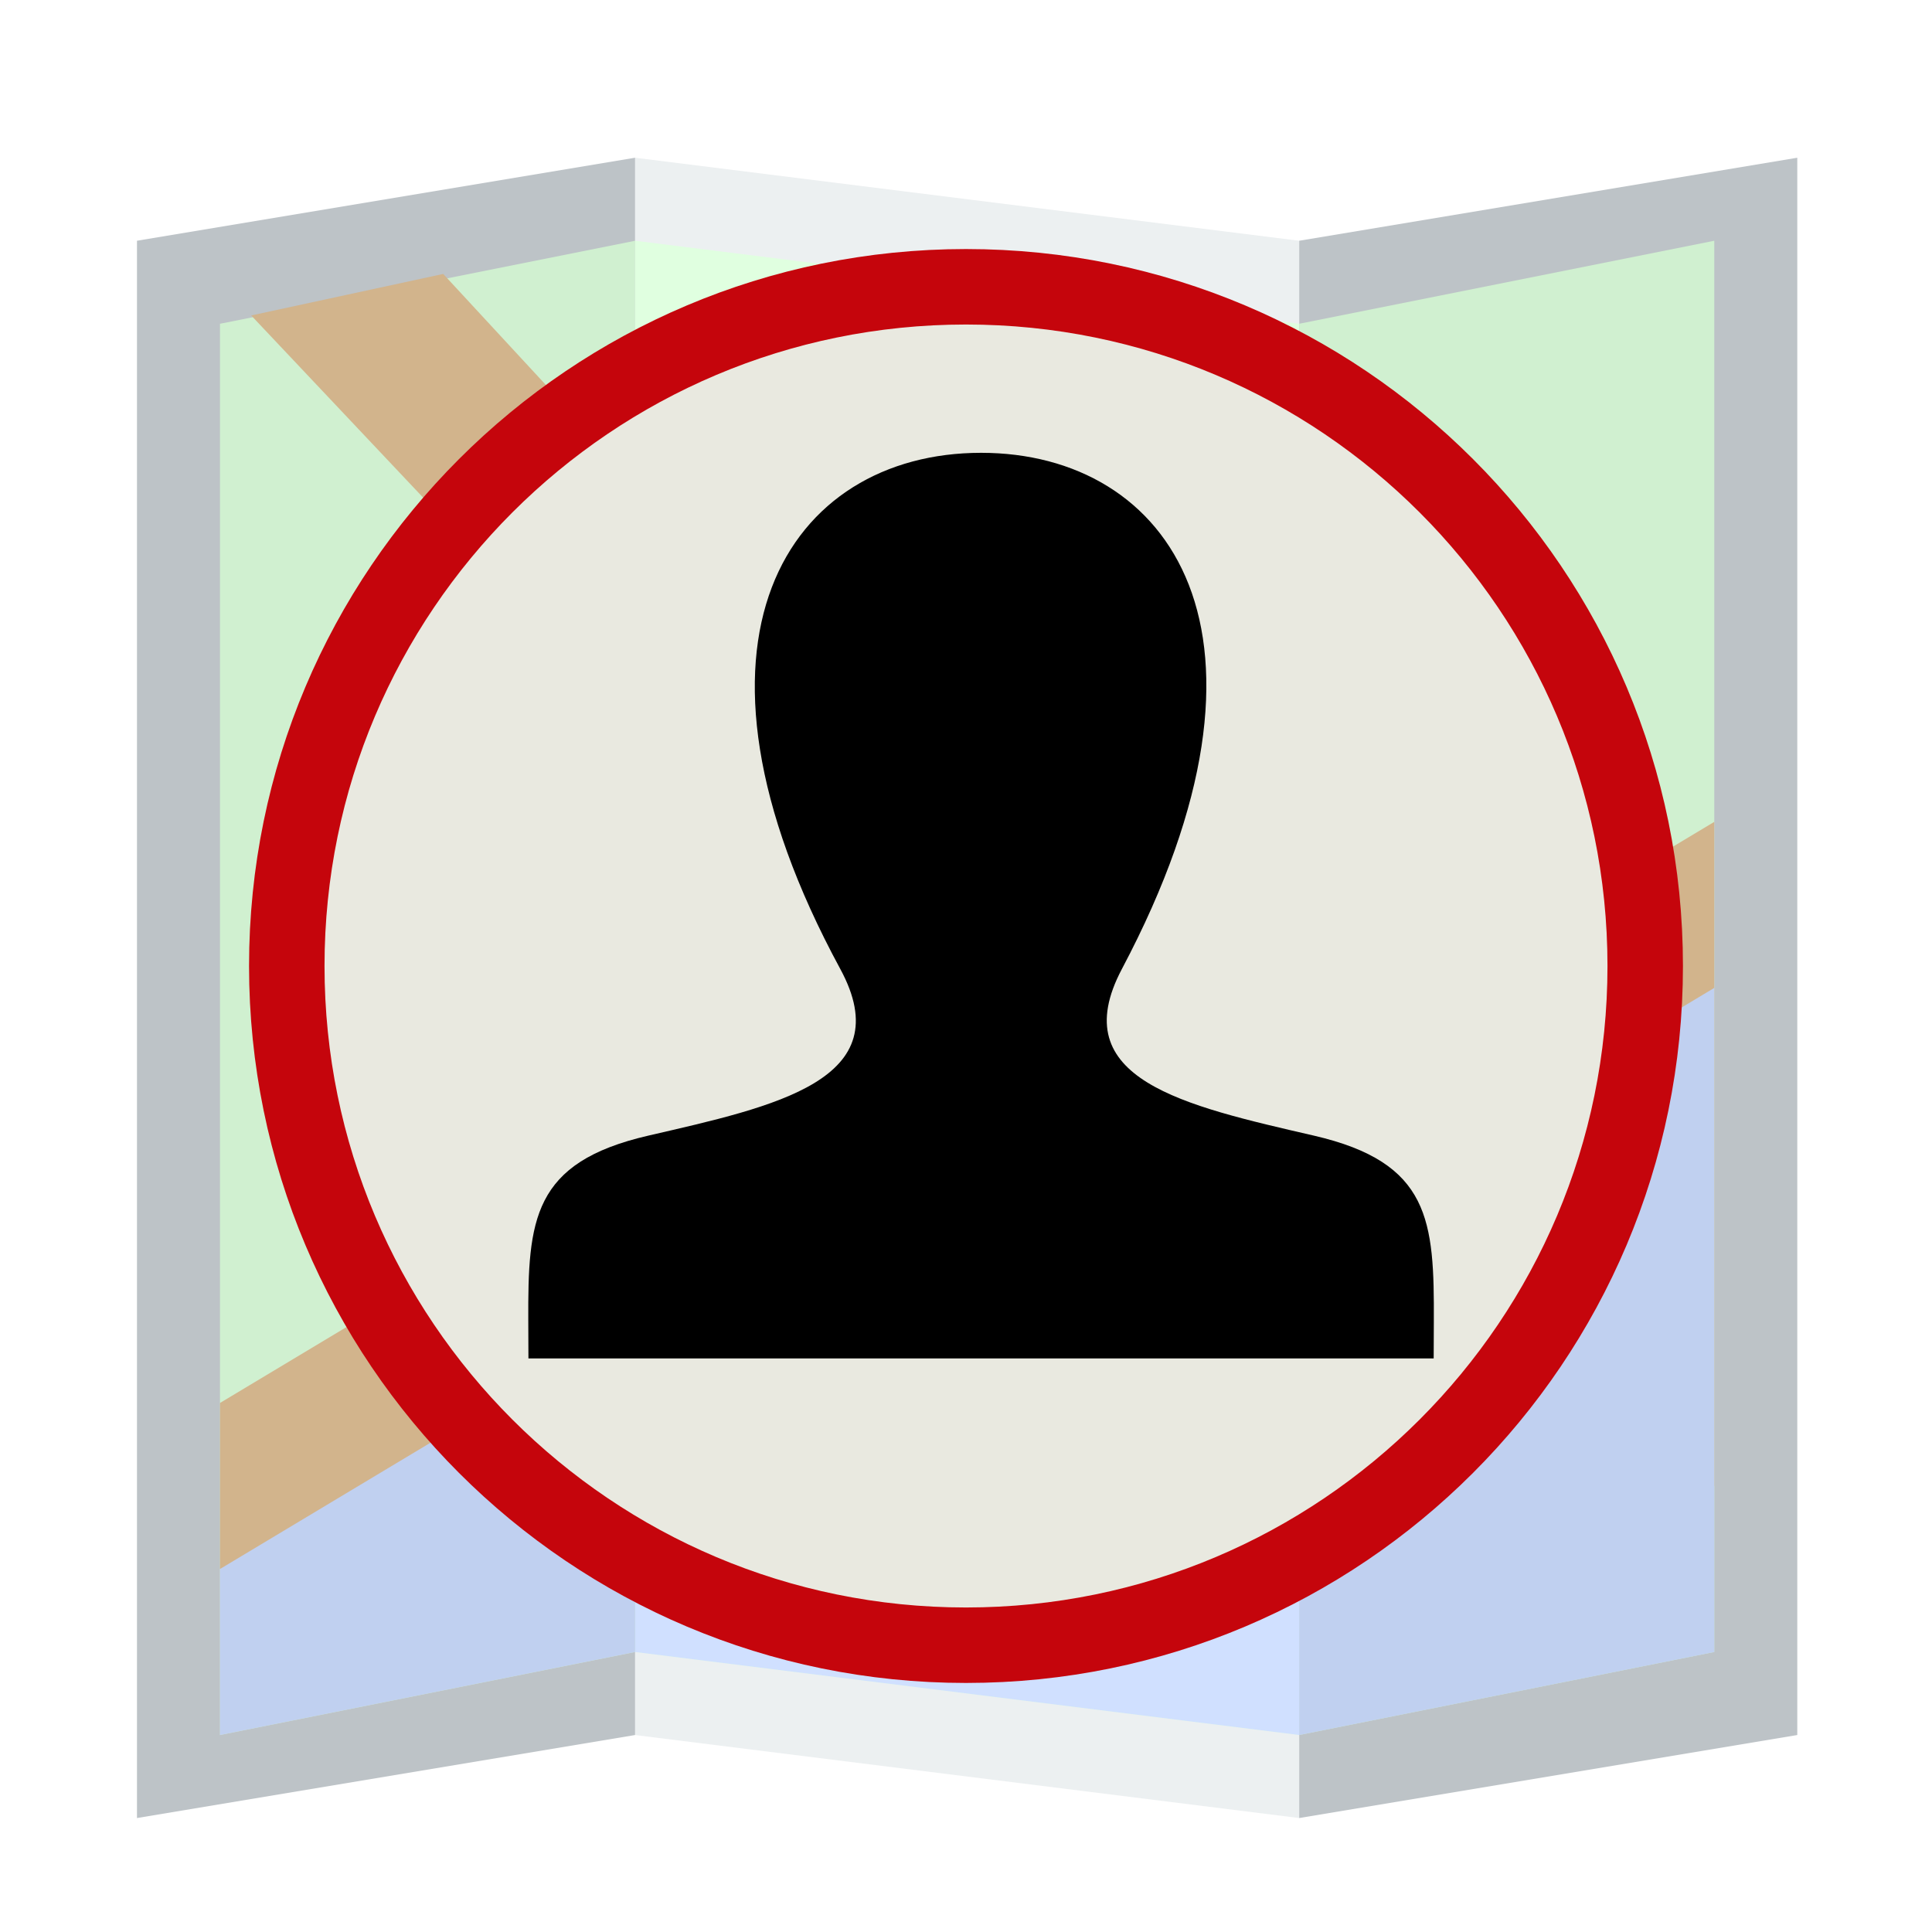
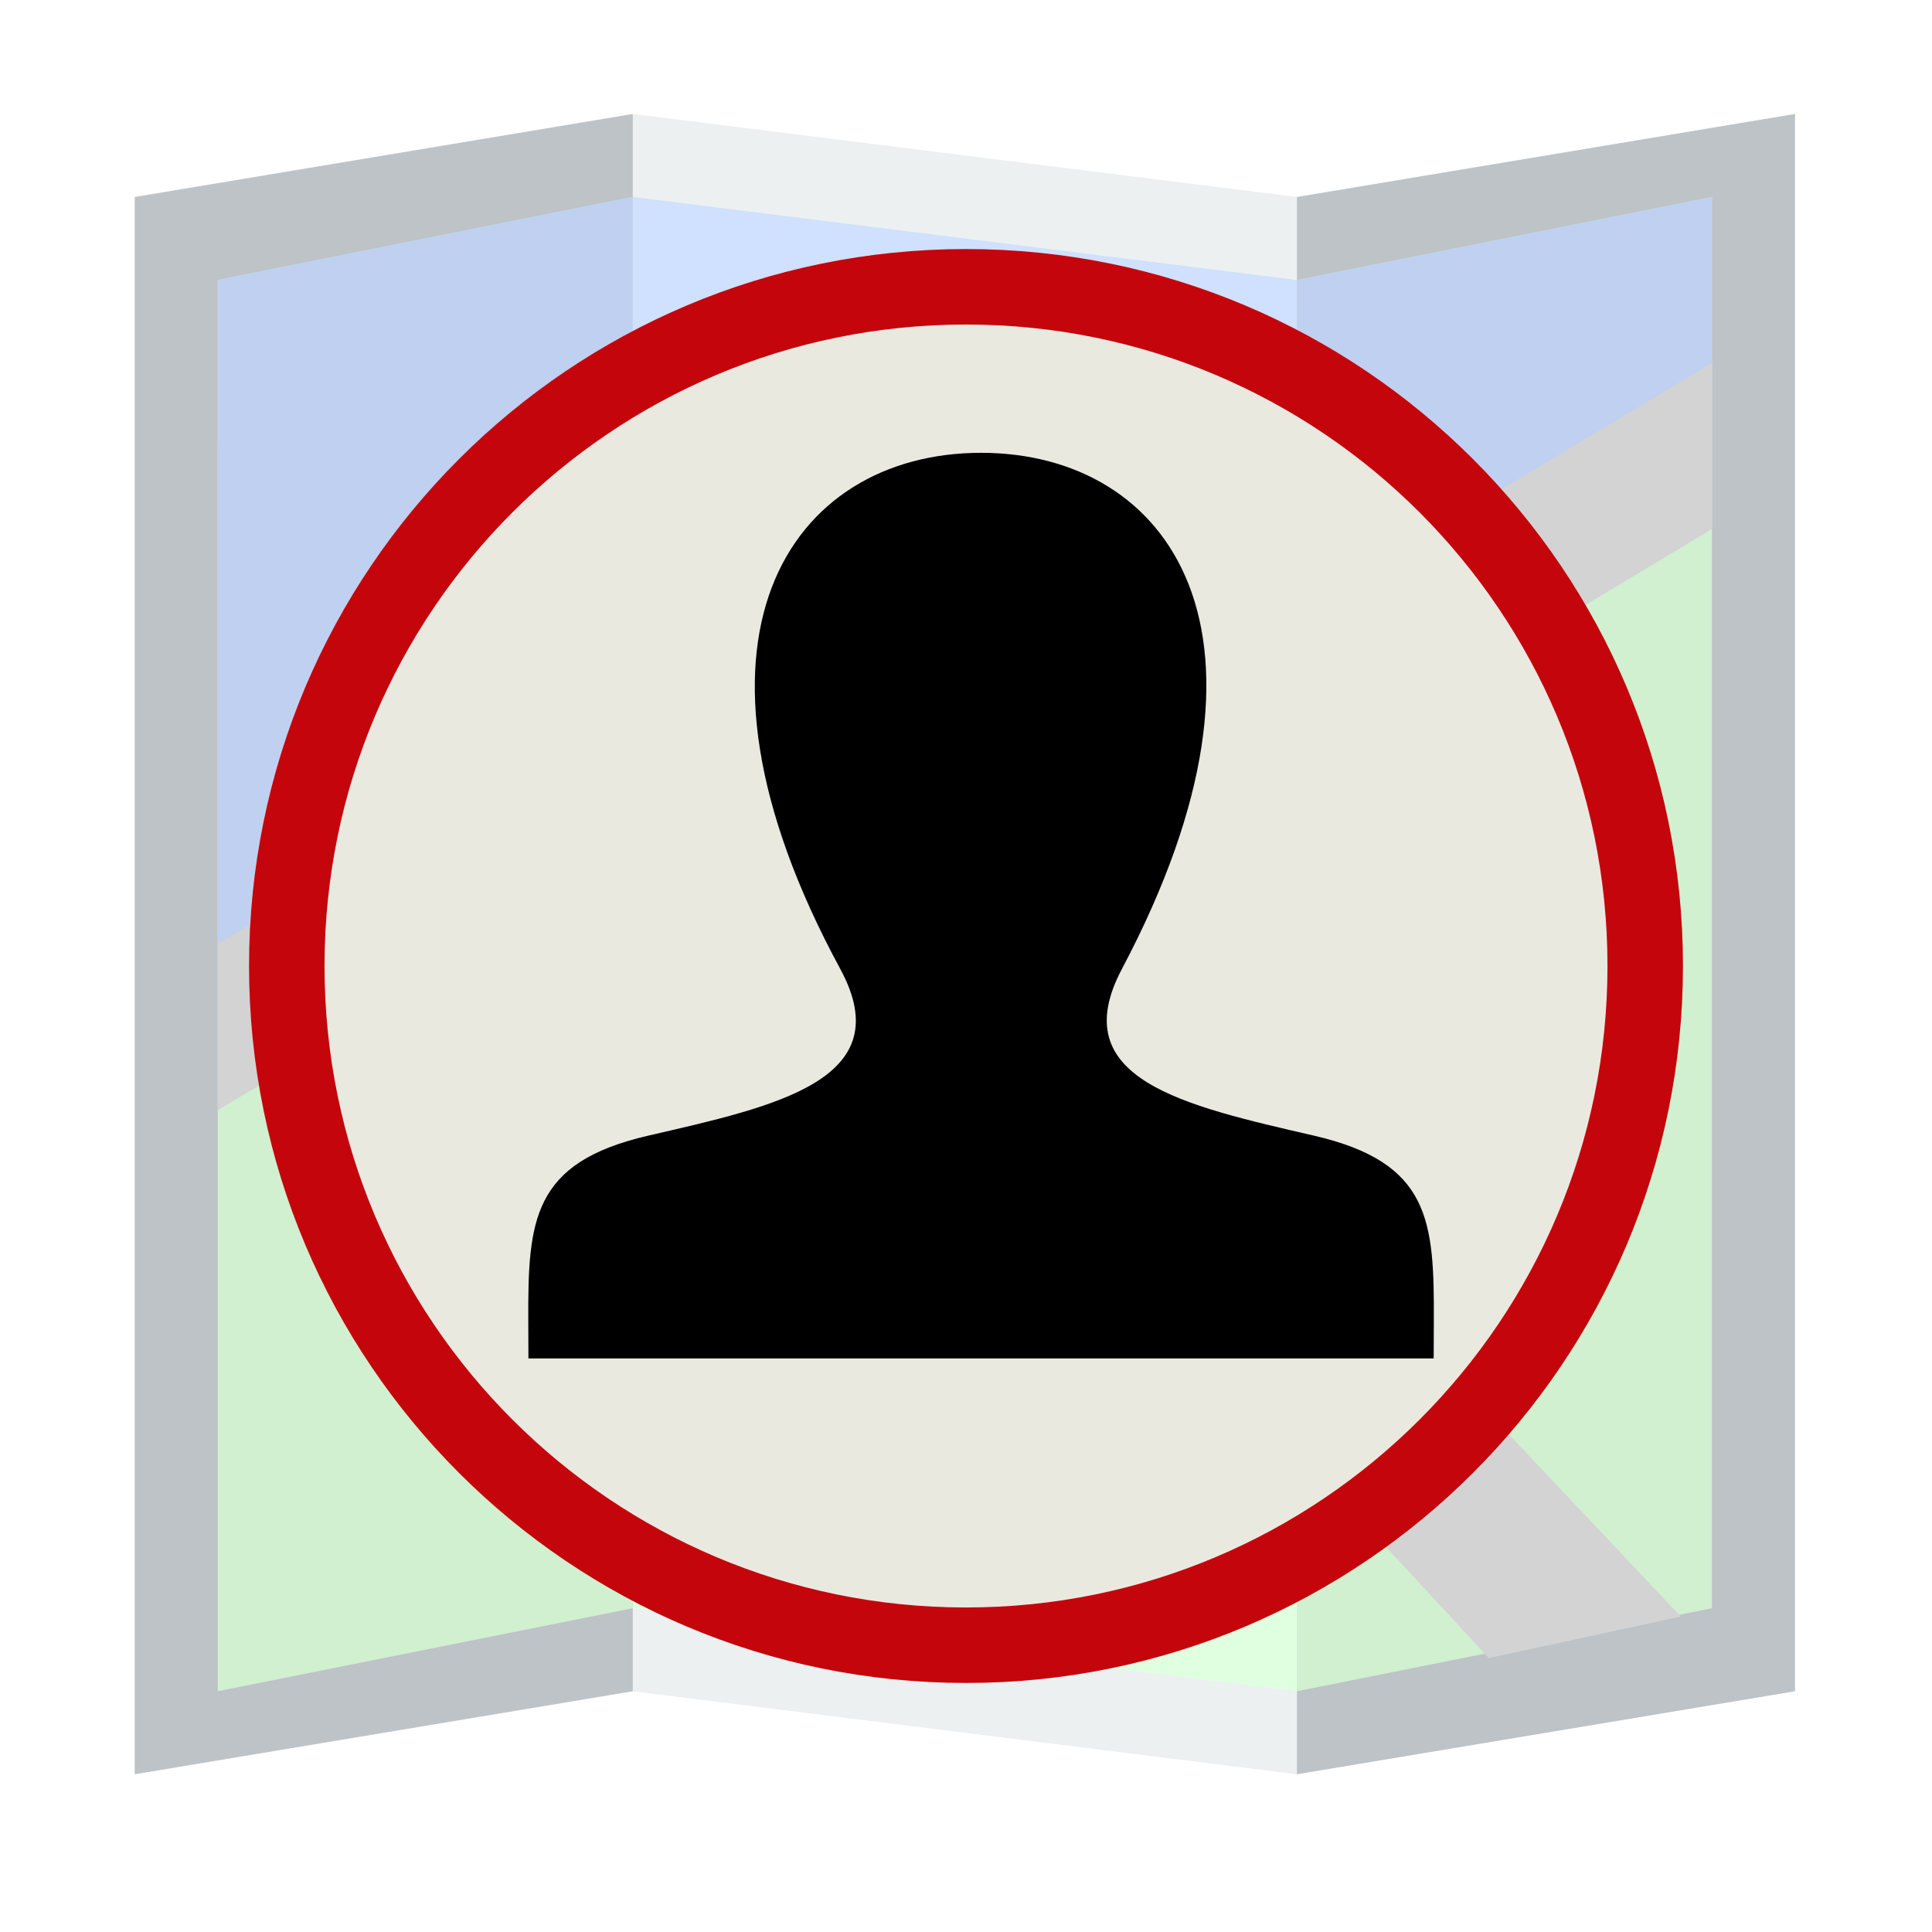
<svg xmlns="http://www.w3.org/2000/svg" id="datascience-map-icon" width="512px" height="512px" viewBox="0 0 512 512">
  <style>
		#icon-background {
			fill: #E9E9E0;
			stroke: #c5050c;
		}
		#icon-body {
			fill: black;
		}
	</style>
-   <g transform="scale(22) translate(-0.35 -1028.5)">
-     <path d="m8 1030.4 8 1v19l -8 -1z" fill="#ecf0f1" />
-     <path d="m2 1031.4 6 -1v19l -6 1z" fill="#bdc3c7" />
-     <path d="m16 1031.4 6 -1v19l -6 1z" fill="#bdc3c7" />
-     <path d="m3 1032.4 5 -1v17l -5 1z" fill="#d0f0d0" />
-     <path d="m8 1031.4 8 1v17l -8 -1z" fill="#e0ffe0" />
-     <path d="m21 1048.4 -5 1v -17l5 -1z" fill="#d0f0d0" />
-     <path d="m5.688 1031.8 -2.312 0.5 4.625 4.9v -2.9l -2.312 -2.5z" fill="tan" />
-     <path d="m21 1046.4 -5 1v -6l5 -3z" fill="tan" />
-     <path d="m21 1048.4 -5 1v -6l5 -3z" fill="#c0d0f0" />
-     <path d="m8 1042.4 8 -1v6l -8 -1z" fill="#tan" />
-     <path d="m8 1044.4 8 -1v6l -8 -1z" fill="#d0e0ff" />
-     <path d="m3 1045.4 5 -3v4l -5 1z" fill="tan" />
-     <path d="m3 1047.4 5 -3v4l -5 1z" fill="#c0d0f0" />
-     <path d="m8 8.801v -2.898l4 8.66h -1.469z" transform="translate(0 1028.4)" fill="tan" />
+   <g transform="translate(256 256) scale(-1) translate(-256 -256)">
+     <g transform="scale(22) translate(-0.35 -1028.5)">
+       <path d="m8 1030.4 8 1v19l -8 -1z" fill="#ecf0f1" />
+       <path d="m2 1031.4 6 -1v19l -6 1z" fill="#bdc3c7" />
+       <path d="m16 1031.4 6 -1v19l -6 1z" fill="#bdc3c7" />
+       <path d="m3 1032.4 5 -1v17l -5 1z" fill="#d0f0d0" />
+       <path d="m8 1031.4 8 1v17l -8 -1z" fill="#e0ffe0" />
+       <path d="m21 1048.4 -5 1v -17l5 -1z" fill="#d0f0d0" />
+       <path d="m5.688 1031.8 -2.312 0.5 4.625 4.9v -2.9l -2.312 -2.5z" fill="lightgrey" />
+       <path d="m21 1046.4 -5 1v -6l5 -3z" fill="lightgrey" />
+       <path d="m21 1048.4 -5 1v -6l5 -3z" fill="#c0d0f0" />
+       <path d="m8 1042.4 8 -1v6l -8 -1z" fill="lightgrey" />
+       <path d="m8 1044.4 8 -1v6l -8 -1z" fill="#d0e0ff" />
+       <path d="m3 1045.4 5 -3v4l -5 1z" fill="lightgrey" />
+       <path d="m3 1047.4 5 -3v4l -5 1z" fill="#c0d0f0" />
+       <path d="m8 8.801v -2.898l4 8.66h -1.469z" transform="translate(0 1028.4)" fill="lightgrey" />
+     </g>
  </g>
  <circle id="icon-background" cx="256" cy="256" r="180" stroke-width="20" />
  <g id="icon-body" transform="scale(10) translate(14,12) ">
    <path d="M20.822 18.096c-3.439-.794-6.64-1.49-5.09-4.418 4.72-8.912 1.251-13.678-3.732-13.678-5.082 0-8.464 4.949-3.732 13.678 1.597 2.945-1.725 3.641-5.09 4.418-3.073.71-3.188 2.236-3.178 4.904l.004 1h23.99l.004-.969c.012-2.688-.092-4.222-3.176-4.935z" />
  </g>
</svg>
